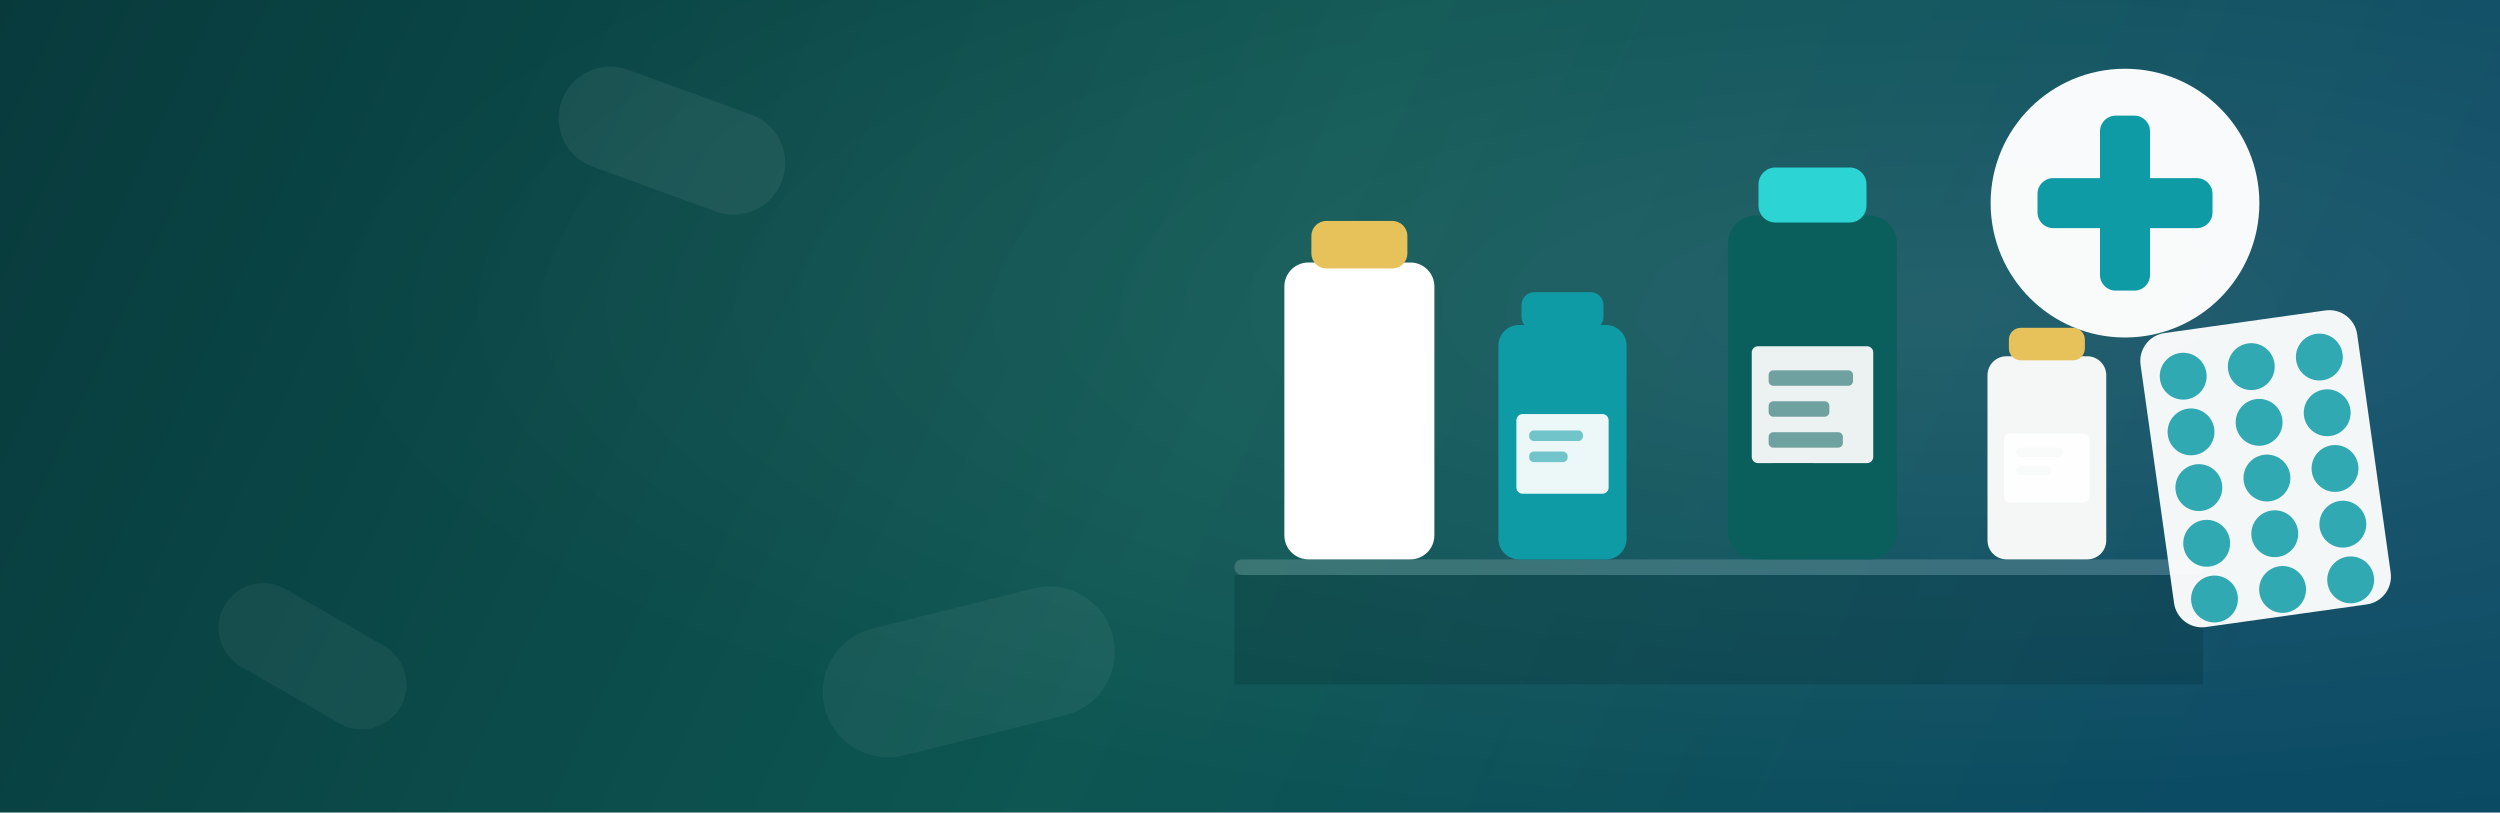
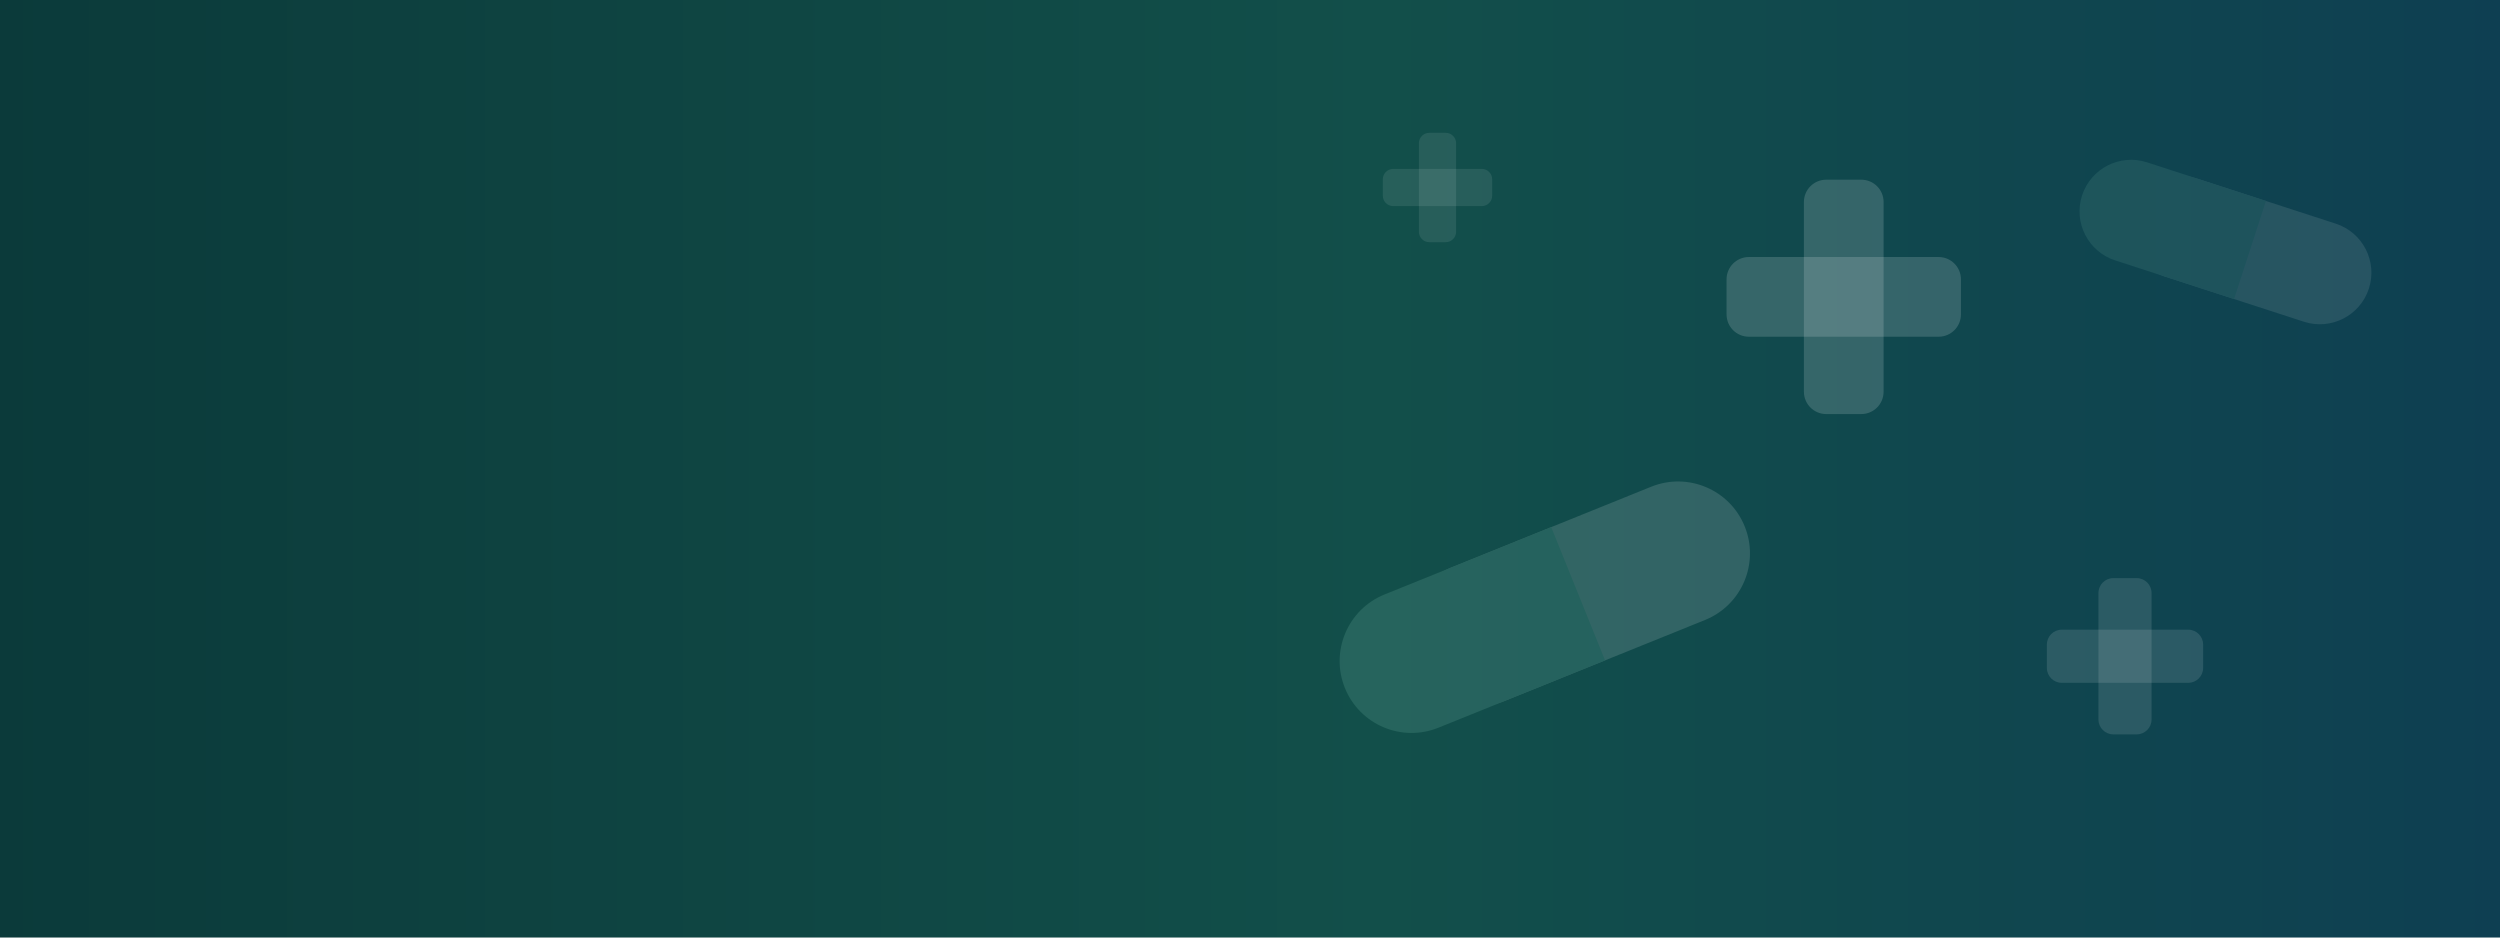
- <svg xmlns="http://www.w3.org/2000/svg" viewBox="0 0 1600 520">
+ <svg xmlns="http://www.w3.org/2000/svg" viewBox="0 0 1600 600">
  <defs>
-     <linearGradient id="pharma-g" x1="0" y1="0" x2="1" y2="0.15">
-       <stop offset="0" stop-color="#083a3c" />
-       <stop offset="0.55" stop-color="#0d5652" />
-       <stop offset="1" stop-color="#0a4a63" />
+     <linearGradient id="pharma-g" x1="0" y1="0" x2="1" y2="0">
+       <stop offset="0" stop-color="#0b3a3a" />
+       <stop offset="0.55" stop-color="#124f4a" />
+       <stop offset="1" stop-color="#0e3f52" />
    </linearGradient>
-     <radialGradient id="pharma-g-glow" cx="78%" cy="38%" r="65%">
-       <stop offset="0" stop-color="#ffffff" stop-opacity="0.10" />
-       <stop offset="1" stop-color="#ffffff" stop-opacity="0" />
-     </radialGradient>
  </defs>
-   <rect width="1600" height="520" fill="url(#pharma-g)" />
-   <rect width="1600" height="520" fill="url(#pharma-g-glow)" />
-   <rect x="790" y="358" width="620" height="10" rx="5" fill="#ffffff" opacity="0.16" />
-   <rect x="790" y="368" width="620" height="70" fill="#04262a" opacity="0.22" />
-   <g transform="translate(870,358)">
-     <rect x="-48.0" y="-190" width="96" height="190" rx="15.36" fill="#ffffff" />
-     <rect x="-30.72" y="-216.6" width="61.44" height="30.4" rx="9.6" fill="#e7c15a" />
-     <rect x="-34.56" y="-117.8" width="69.12" height="64.6" rx="4" fill="#ffffff" opacity="0.92" />
-     <rect x="-24.96" y="-104.5" width="48.0" height="8.55" rx="3" fill="#ffffff" opacity="0.55" />
-     <rect x="-24.96" y="-87.4" width="32.64" height="8.55" rx="3" fill="#ffffff" opacity="0.55" />
-     <rect x="-24.96" y="-70.3" width="40.32" height="8.55" rx="3" fill="#ffffff" opacity="0.55" />
+   <rect width="1600" height="600" fill="url(#pharma-g)" />
+   <rect x="1154.5" y="115.0" width="51" height="150" rx="14.28" fill="#ffffff" opacity="0.16" />
+   <rect x="1105.0" y="164.5" width="150" height="51" rx="14.28" fill="#ffffff" opacity="0.16" />
+   <g transform="translate(1010,380) rotate(-22)" opacity="0.14">
+     <rect x="-115.0" y="-46.0" width="230" height="92" rx="46.0" fill="#ffffff" />
+     <path d="M -115.0 -46.0 h 115.0 v 92 h -115.0 a 46.0 46.0 0 0 1 0 -92 z" fill="#9fe8d0" />
  </g>
-   <g transform="translate(1000,358)">
-     <rect x="-41.0" y="-150" width="82" height="150" rx="13.12" fill="#0f9ba6" />
-     <rect x="-26.24" y="-171.0" width="52.48" height="24.0" rx="8.2" fill="#0f9ba6" />
-     <rect x="-29.52" y="-93.0" width="59.04" height="51" rx="4" fill="#ffffff" opacity="0.92" />
-     <rect x="-21.32" y="-82.5" width="34.44" height="6.75" rx="3" fill="#0f9ba6" opacity="0.55" />
-     <rect x="-21.32" y="-69.0" width="24.6" height="6.75" rx="3" fill="#0f9ba6" opacity="0.55" />
+   <rect x="1343.0" y="370.0" width="34.0" height="100" rx="9.52" fill="#ffffff" opacity="0.12" />
+   <rect x="1310.0" y="403.0" width="100" height="34.0" rx="9.52" fill="#ffffff" opacity="0.12" />
+   <g transform="translate(1440,160) rotate(18)" opacity="0.1">
+     <rect x="-80.0" y="-33.0" width="160" height="66" rx="33.0" fill="#ffffff" />
+     <path d="M -80.0 -33.0 h 80.0 v 66 h -80.0 a 33.0 33.0 0 0 1 0 -66 z" fill="#9fe8d0" />
  </g>
-   <g transform="translate(1160,358)">
-     <rect x="-54.0" y="-220" width="108" height="220" rx="17.28" fill="#0a5f5c" />
-     <rect x="-34.56" y="-250.8" width="69.12" height="35.2" rx="10.8" fill="#2dd4d4" />
-     <rect x="-38.88" y="-136.4" width="77.76" height="74.8" rx="4" fill="#ffffff" opacity="0.92" />
-     <rect x="-28.08" y="-121" width="54.0" height="9.9" rx="3" fill="#0a5f5c" opacity="0.55" />
-     <rect x="-28.08" y="-101.2" width="38.88" height="9.9" rx="3" fill="#0a5f5c" opacity="0.55" />
-     <rect x="-28.08" y="-81.4" width="47.52" height="9.9" rx="3" fill="#0a5f5c" opacity="0.55" />
-     <rect x="-28.08" y="-61.6" width="30.24" height="9.9" rx="3" fill="#0a5f5c" opacity="0.55" />
-   </g>
-   <g transform="translate(1310,358)">
-     <rect x="-38.0" y="-130" width="76" height="130" rx="12.16" fill="#f4f7f6" />
-     <rect x="-24.32" y="-148.2" width="48.64" height="20.8" rx="7.6" fill="#e7c15a" />
-     <rect x="-27.36" y="-80.6" width="54.72" height="44.2" rx="4" fill="#ffffff" opacity="0.92" />
-     <rect x="-19.76" y="-71.5" width="30.4" height="5.85" rx="3" fill="#f4f7f6" opacity="0.55" />
-     <rect x="-19.76" y="-59.8" width="22.8" height="5.85" rx="3" fill="#f4f7f6" opacity="0.55" />
-   </g>
-   <g transform="translate(1450,300) rotate(-8)">
-     <rect x="-70" y="-95" width="140" height="190" rx="18" fill="#ffffff" opacity="0.95" />
-     <circle cx="-44" cy="-66" r="15" fill="#0f9ba6" opacity="0.85" />
-     <circle cx="0" cy="-66" r="15" fill="#0f9ba6" opacity="0.85" />
-     <circle cx="44" cy="-66" r="15" fill="#0f9ba6" opacity="0.85" />
-     <circle cx="-44" cy="-30" r="15" fill="#0f9ba6" opacity="0.85" />
-     <circle cx="0" cy="-30" r="15" fill="#0f9ba6" opacity="0.85" />
-     <circle cx="44" cy="-30" r="15" fill="#0f9ba6" opacity="0.85" />
-     <circle cx="-44" cy="6" r="15" fill="#0f9ba6" opacity="0.85" />
-     <circle cx="0" cy="6" r="15" fill="#0f9ba6" opacity="0.85" />
-     <circle cx="44" cy="6" r="15" fill="#0f9ba6" opacity="0.85" />
-     <circle cx="-44" cy="42" r="15" fill="#0f9ba6" opacity="0.85" />
-     <circle cx="0" cy="42" r="15" fill="#0f9ba6" opacity="0.85" />
-     <circle cx="44" cy="42" r="15" fill="#0f9ba6" opacity="0.85" />
-     <circle cx="-44" cy="78" r="15" fill="#0f9ba6" opacity="0.85" />
-     <circle cx="0" cy="78" r="15" fill="#0f9ba6" opacity="0.85" />
-     <circle cx="44" cy="78" r="15" fill="#0f9ba6" opacity="0.85" />
-   </g>
-   <g transform="translate(1360,130)">
-     <circle r="86" fill="#ffffff" opacity="0.97" />
-     <rect x="-16" y="-56" width="32" height="112" rx="10" fill="#0f9ba6" />
-     <rect x="-56" y="-16" width="112" height="32" rx="10" fill="#0f9ba6" />
-   </g>
-   <g transform="translate(430,90) rotate(20)" opacity="0.06">
-     <rect x="-75.0" y="-33.0" width="150" height="66.0" rx="33.0" fill="#ffffff" />
-   </g>
-   <g transform="translate(620,430) rotate(-14)" opacity="0.05">
-     <rect x="-95.0" y="-41.8" width="190" height="83.6" rx="41.8" fill="#ffffff" />
-   </g>
-   <g transform="translate(200,420) rotate(30)" opacity="0.05">
-     <rect x="-65.0" y="-28.6" width="130" height="57.2" rx="28.6" fill="#ffffff" />
-   </g>
+   <rect x="908.1" y="85.0" width="23.8" height="70" rx="6.664" fill="#ffffff" opacity="0.09" />
+   <rect x="885.0" y="108.1" width="70" height="23.8" rx="6.664" fill="#ffffff" opacity="0.09" />
</svg>
